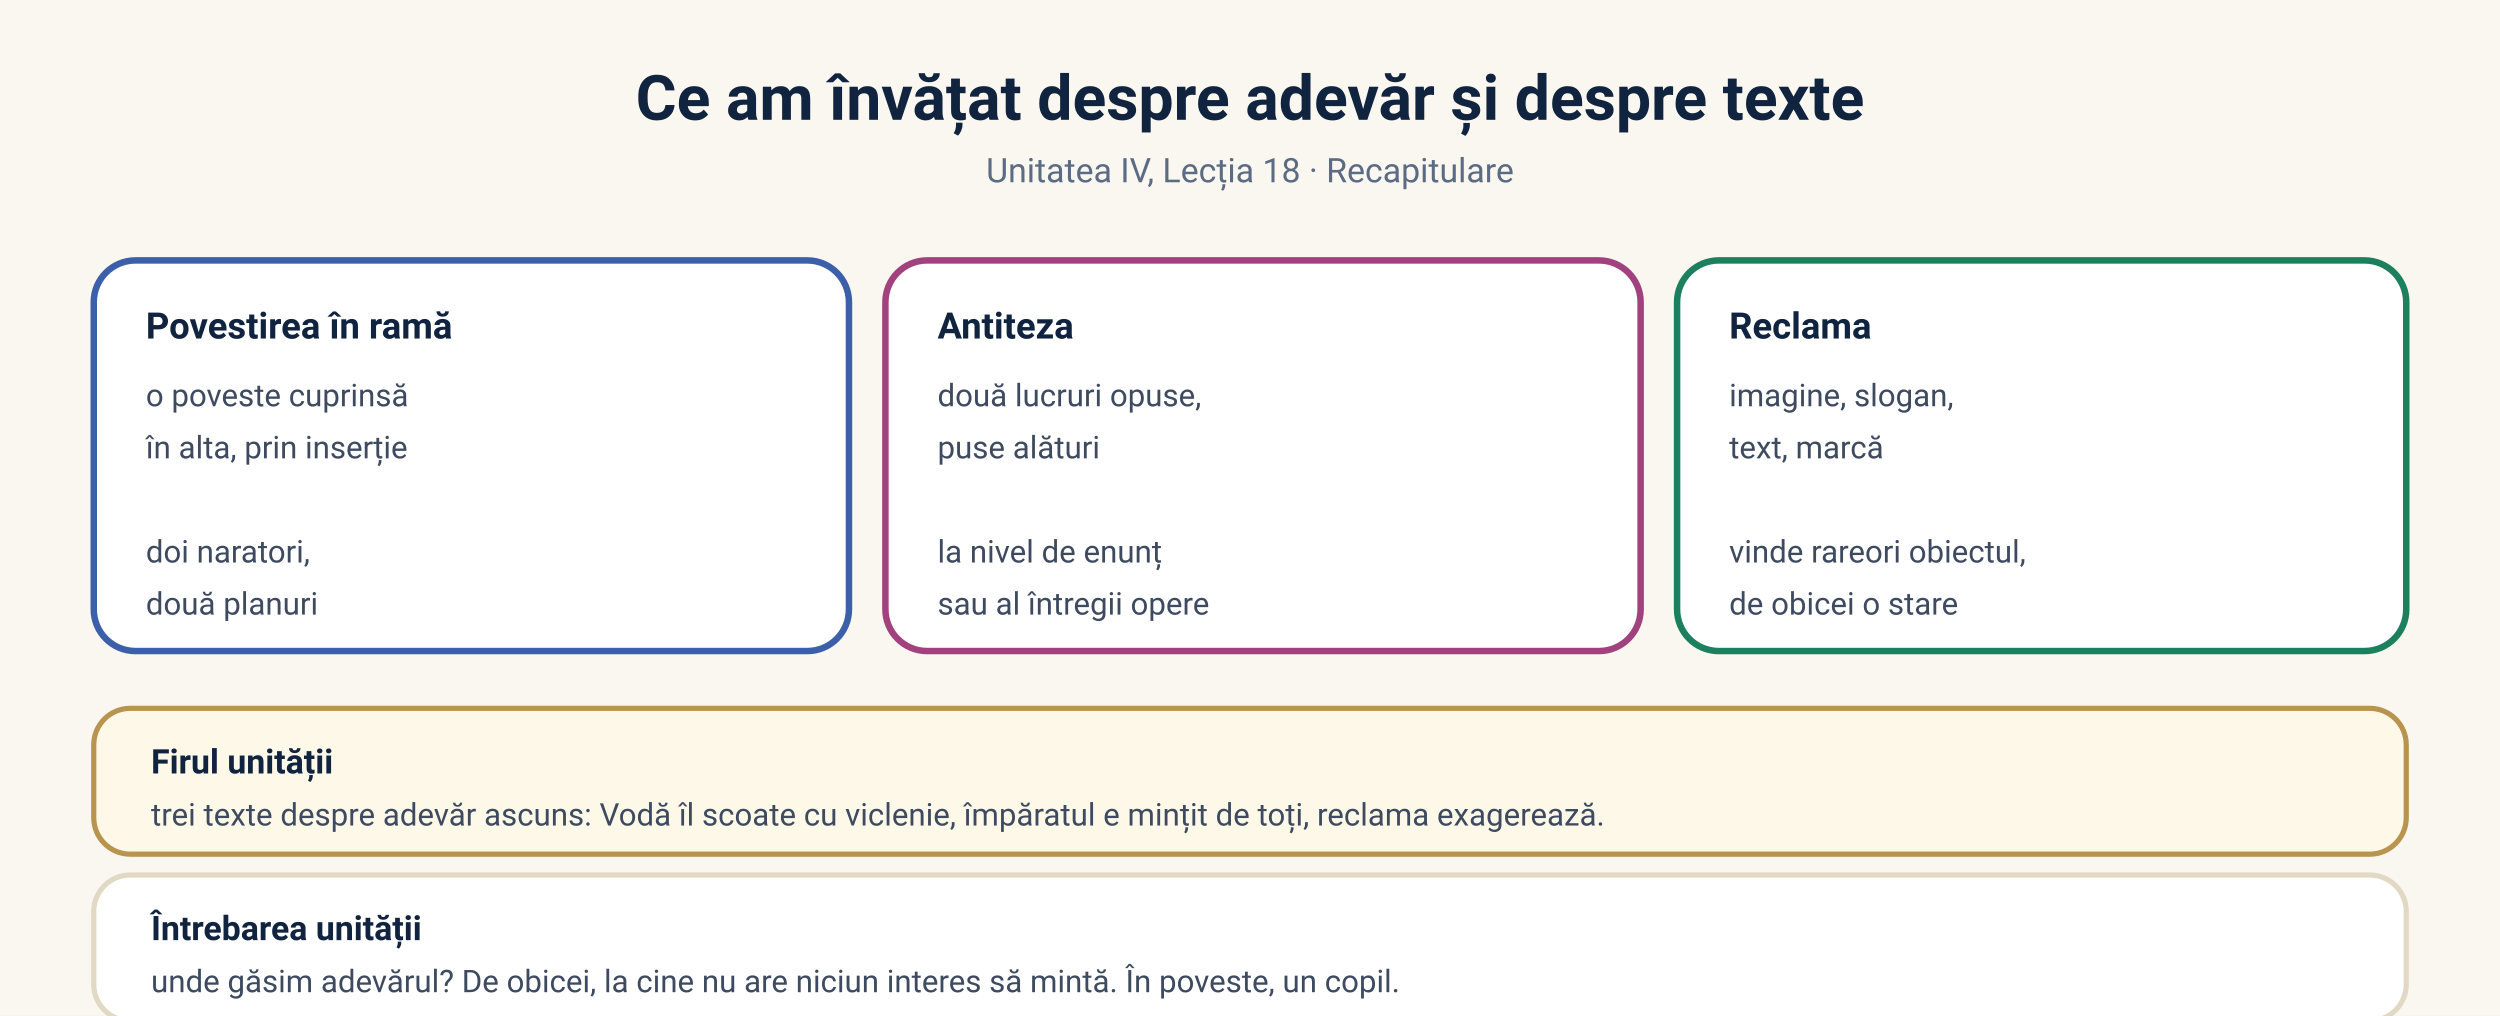
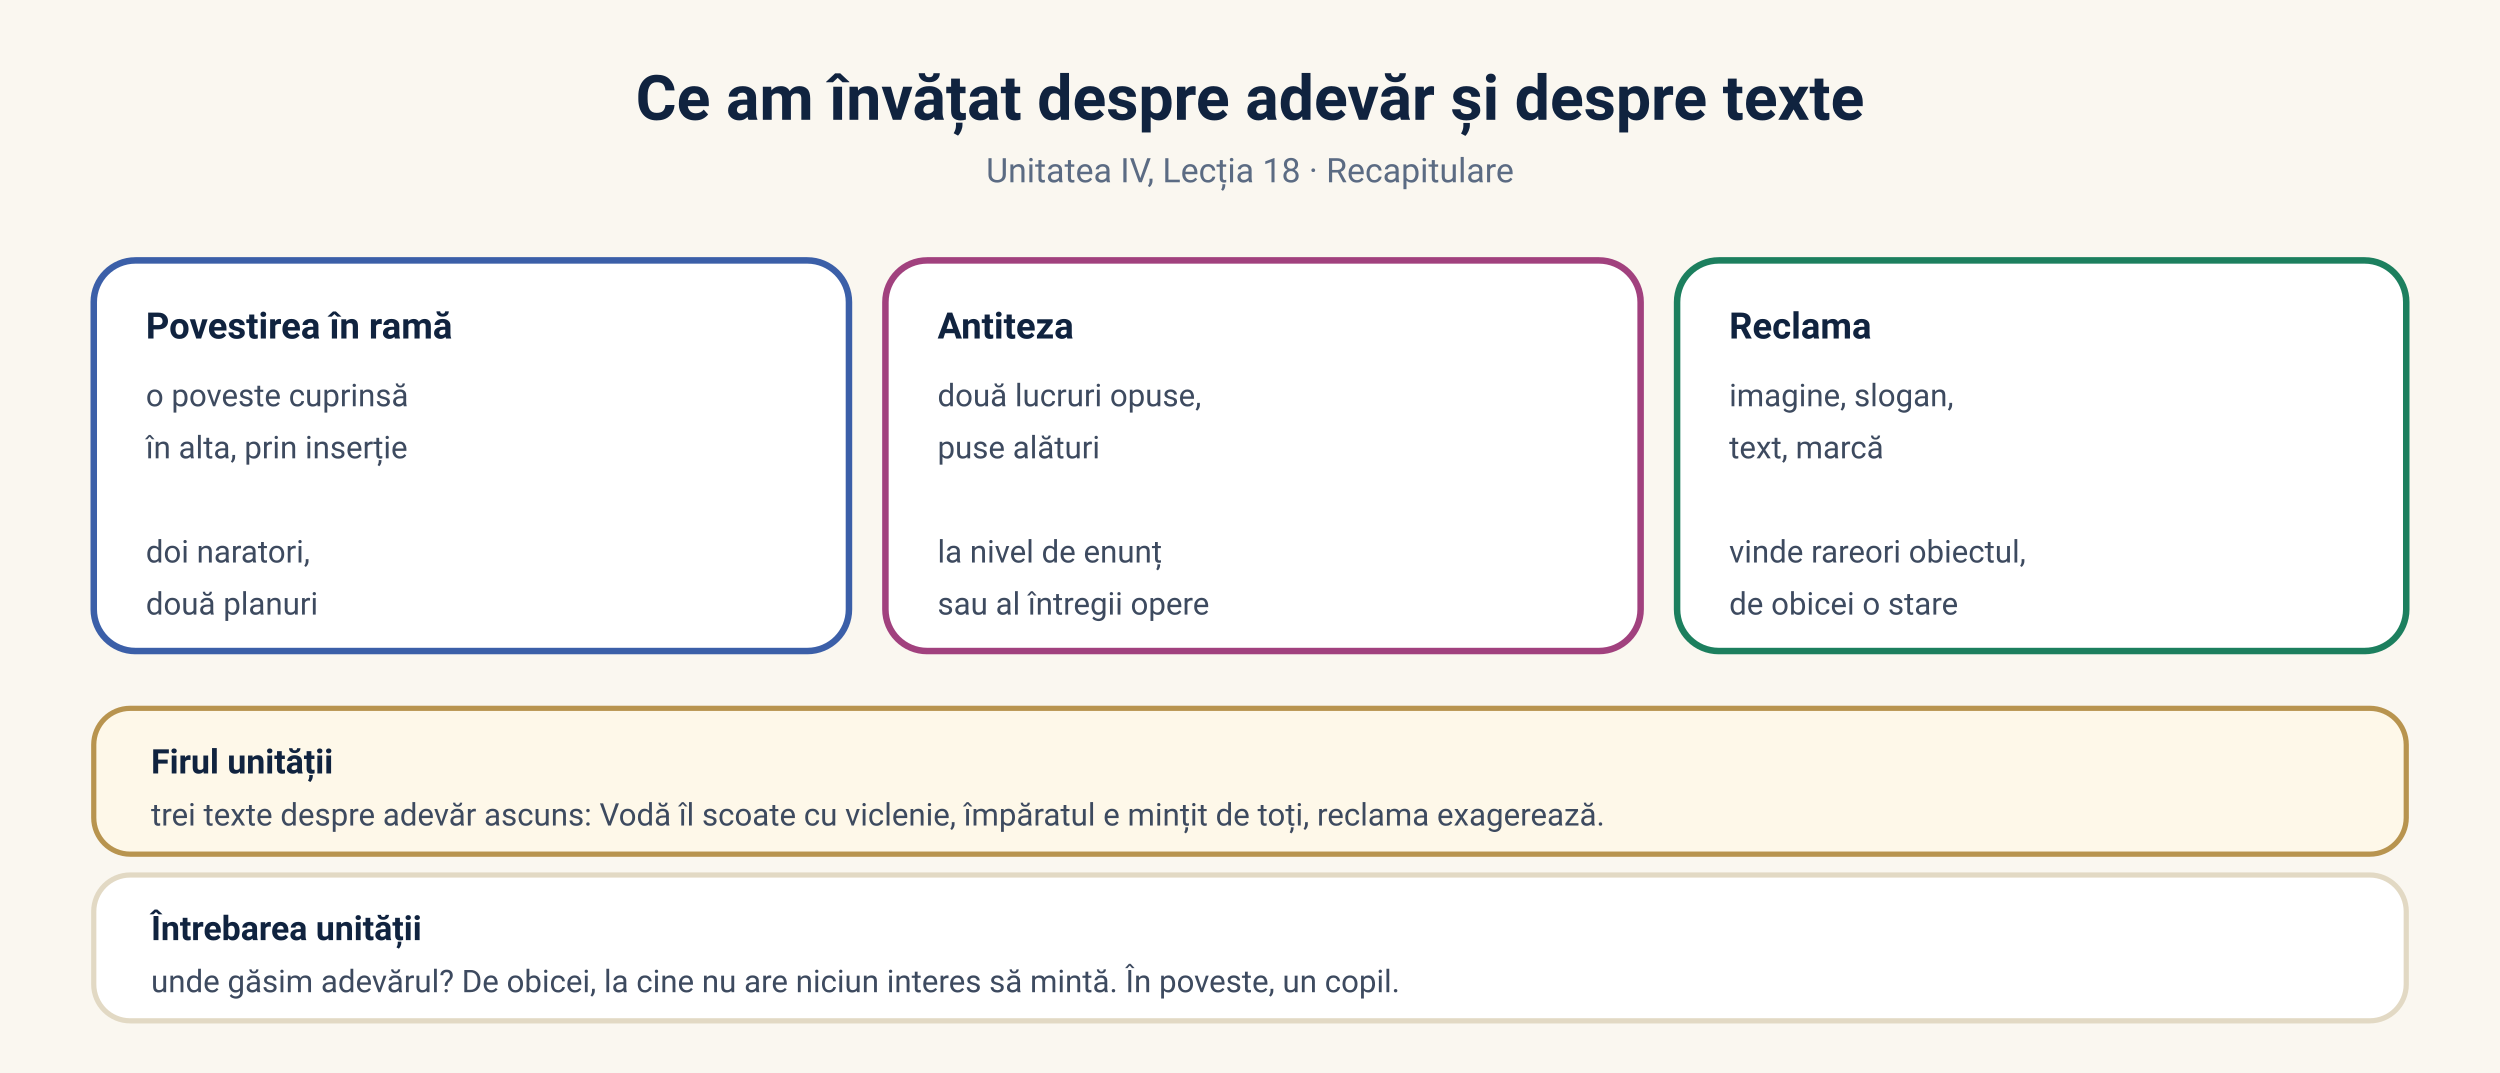
- <svg xmlns="http://www.w3.org/2000/svg" viewBox="0 0 960 390" font-family="'Segoe UI', 'Plus Jakarta Sans', -apple-system, Roboto, sans-serif">
-   <rect width="960" height="390" fill="#faf7f0" />
+ <svg xmlns="http://www.w3.org/2000/svg" viewBox="0 0 960 412" font-family="'Segoe UI', 'Plus Jakarta Sans', -apple-system, Roboto, sans-serif">
+   <rect width="960" height="412" fill="#faf7f0" />
  <text x="480" y="46" text-anchor="middle" font-size="24" font-weight="700" fill="#10233f">Ce am învățat despre adevăr și despre texte</text>
  <text x="480" y="70" text-anchor="middle" font-size="13" fill="#5b6b83">Unitatea IV, Lecția 18 · Recapitulare</text>
  <rect x="36" y="100" width="290" height="150" rx="16" fill="#ffffff" stroke="#3b5fa8" stroke-width="2.5" />
  <text x="56" y="130" font-size="14" font-weight="700" fill="#10233f">Povestirea în ramă</text>
  <text x="56" y="156" font-size="12" fill="#3d4a5f">o poveste cuprinsă</text>
  <text x="56" y="176" font-size="12" fill="#3d4a5f">în alta, prin inserție</text>
  <text x="56" y="196" font-size="12" fill="#3d4a5f" />
  <text x="56" y="216" font-size="12" fill="#3d4a5f">doi naratori,</text>
  <text x="56" y="236" font-size="12" fill="#3d4a5f">două planuri</text>
  <rect x="340" y="100" width="290" height="150" rx="16" fill="#ffffff" stroke="#a1417e" stroke-width="2.5" />
  <text x="360" y="130" font-size="14" font-weight="700" fill="#10233f">Antiteza</text>
  <text x="360" y="156" font-size="12" fill="#3d4a5f">două lucruri opuse,</text>
  <text x="360" y="176" font-size="12" fill="#3d4a5f">puse alături</text>
  <text x="360" y="196" font-size="12" fill="#3d4a5f" />
  <text x="360" y="216" font-size="12" fill="#3d4a5f">la nivel de enunț</text>
  <text x="360" y="236" font-size="12" fill="#3d4a5f">sau al întregii opere</text>
  <rect x="644" y="100" width="280" height="150" rx="16" fill="#ffffff" stroke="#1c7f5e" stroke-width="2.5" />
  <text x="664" y="130" font-size="14" font-weight="700" fill="#10233f">Reclama</text>
  <text x="664" y="156" font-size="12" fill="#3d4a5f">imagine, slogan,</text>
  <text x="664" y="176" font-size="12" fill="#3d4a5f">text, marcă</text>
  <text x="664" y="196" font-size="12" fill="#3d4a5f" />
  <text x="664" y="216" font-size="12" fill="#3d4a5f">vinde rareori obiectul,</text>
  <text x="664" y="236" font-size="12" fill="#3d4a5f">de obicei o stare</text>
  <rect x="36" y="272" width="888" height="56" rx="14" fill="#fef8e9" stroke="#b8944f" stroke-width="2" />
  <text x="58" y="297" font-size="13" font-weight="700" fill="#10233f">Firul unității</text>
  <text x="58" y="317" font-size="12" fill="#3d4a5f">trei texte despre adevăr ascuns: Vodă îl scoate cu viclenie, împăratul e mințit de toți, reclama exagerează.</text>
  <rect x="36" y="336" width="888" height="56" rx="14" fill="#ffffff" stroke="#e2d9c4" stroke-width="2" />
  <text x="58" y="361" font-size="13" font-weight="700" fill="#10233f">Întrebarea unității</text>
  <text x="58" y="381" font-size="12" fill="#3d4a5f">unde găsim adevărul? De obicei, la cine nu are niciun interes să mintă. În poveste, un copil.</text>
</svg>
